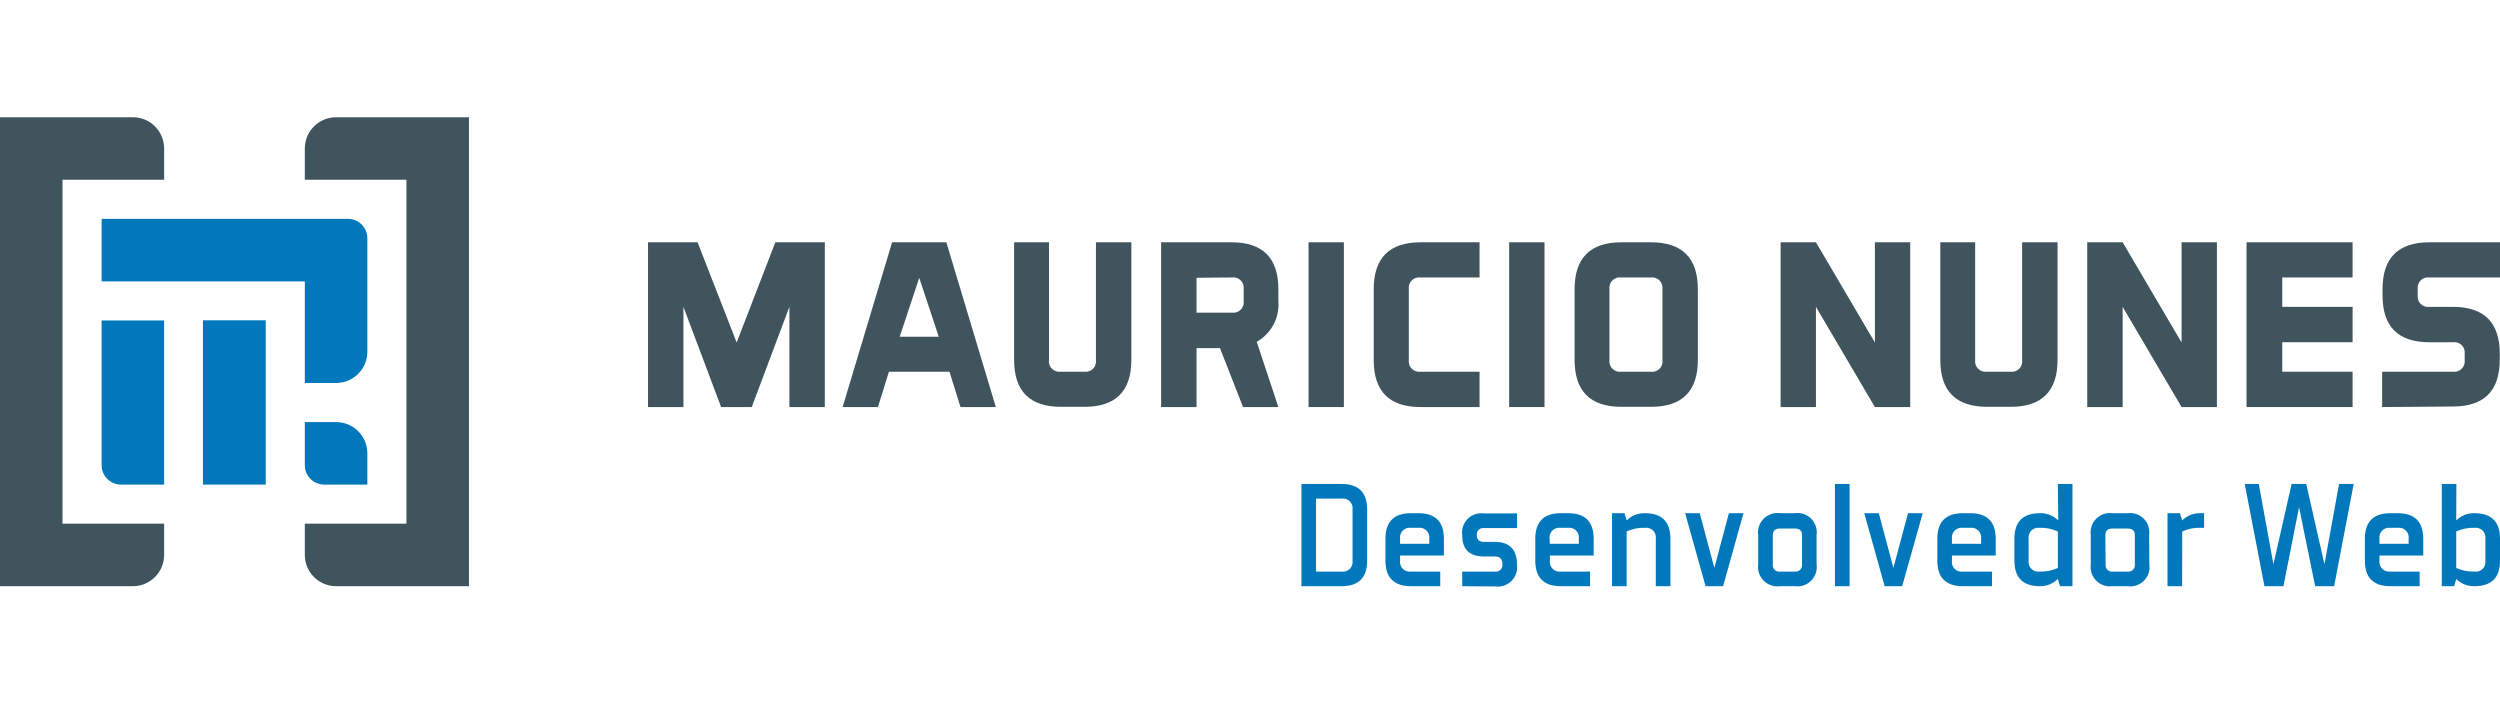
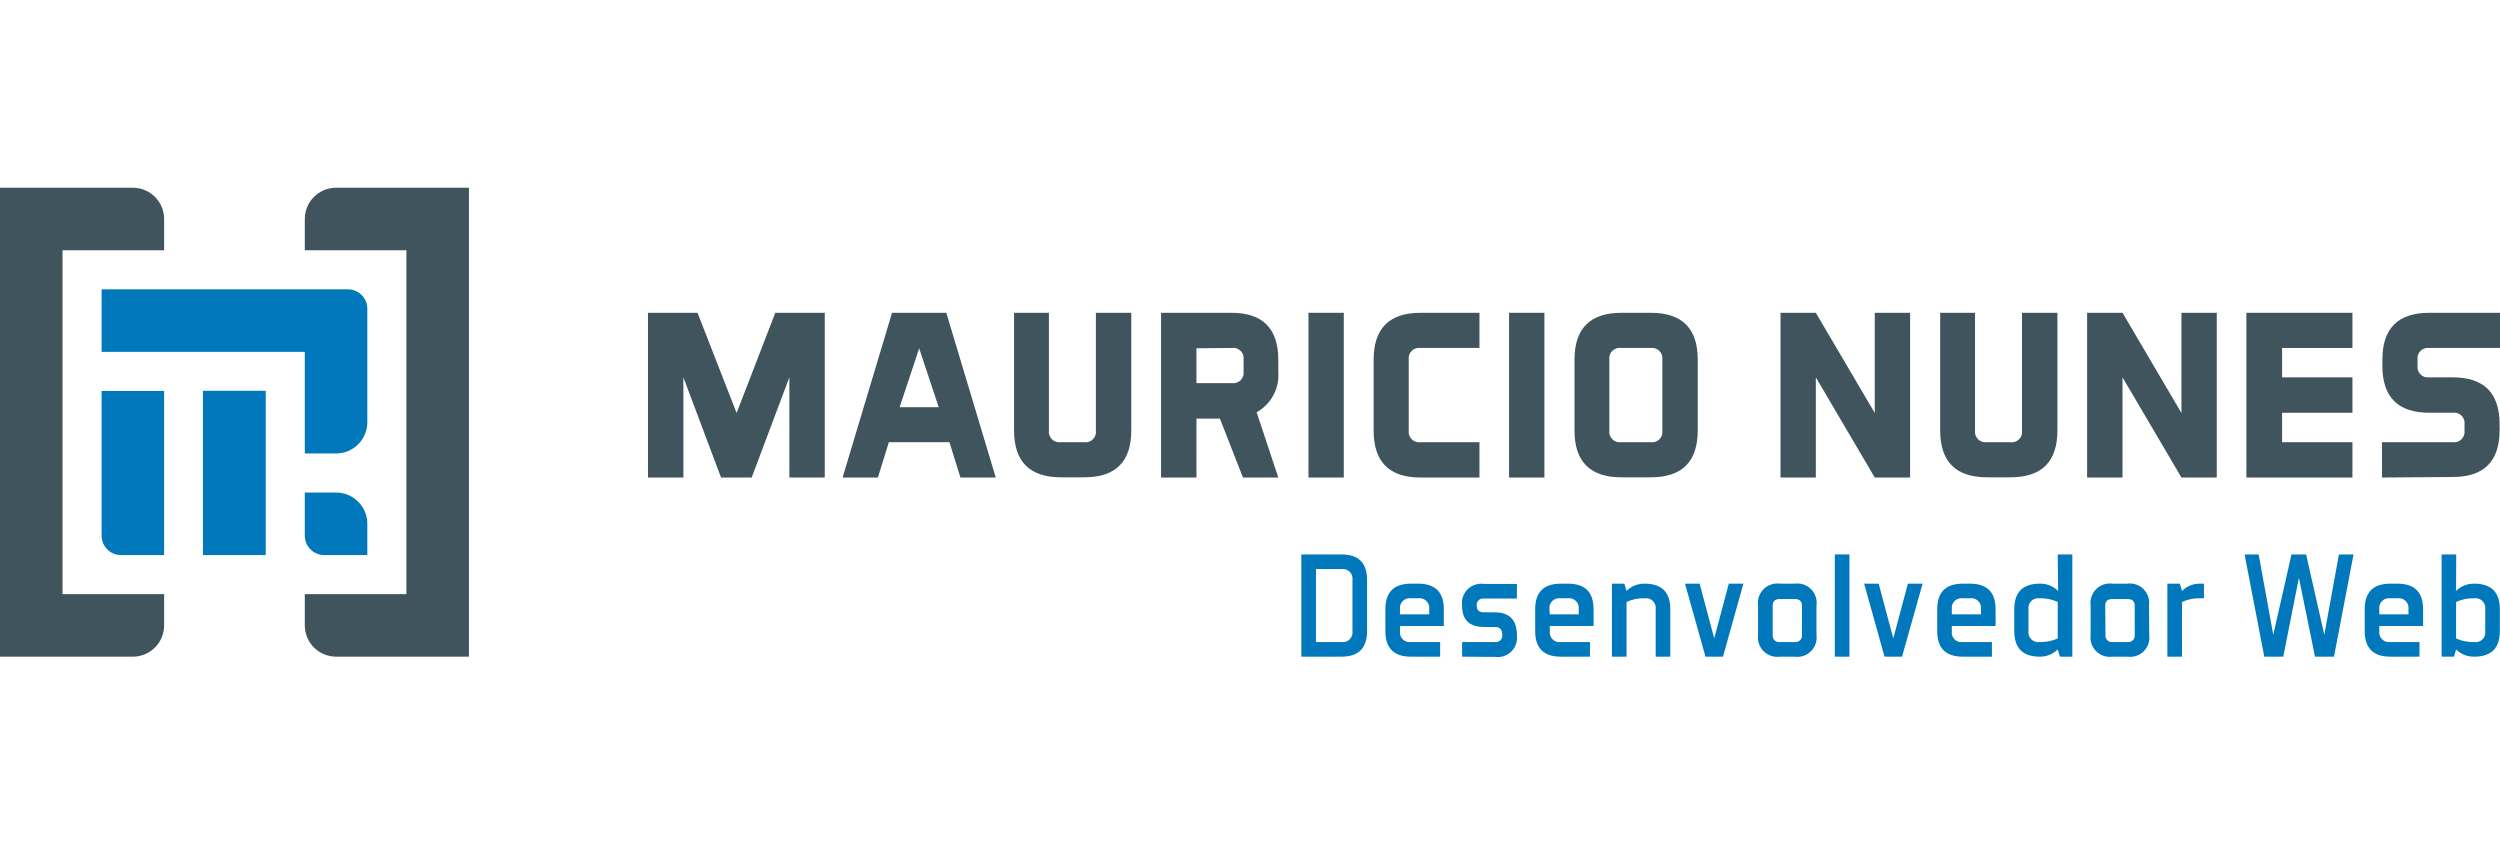
- <svg xmlns="http://www.w3.org/2000/svg" id="Camada_1" data-name="Camada 1" viewBox="0 0 319.86 90">
-   <defs>
-     <style>.cls-1{fill:#0078bb;}.cls-2{fill:#40545e;}.cls-3{fill:none;}</style>
+ <svg xmlns="http://www.w3.org/2000/svg" id="Camada_1" data-name="Camada 1" viewBox="0 0 266.321 90" version="1.1" width="266.321" height="90">
+   <defs id="defs3931">
+     <style id="style3929">.cls-1{fill:#0078bb;}.cls-2{fill:#40545e;}.cls-3{fill:none;}</style>
  </defs>
-   <path class="cls-1" d="M21,41V62H15.47A2.48,2.48,0,0,1,13,59.52V41Z" />
-   <rect class="cls-1" x="25.97" y="40.98" width="8.03" height="21.02" />
-   <path class="cls-1" d="M47,58v4H41.45A2.48,2.48,0,0,1,39,59.52V54h4A4,4,0,0,1,47,58Z" />
-   <path class="cls-1" d="M47,30.47V45a4,4,0,0,1-4,4H39V36H13V28H44.52A2.48,2.48,0,0,1,47,30.47Z" />
-   <path class="cls-2" d="M60,15V75H43a4,4,0,0,1-4-4V67H52V23H39V19a4,4,0,0,1,4-4Z" />
-   <path class="cls-2" d="M0,15V75H17a4,4,0,0,0,4-4V67H8V23H21V19a4,4,0,0,0-4-4Z" />
-   <path class="cls-2" d="M82.91,31h6.34l5,12.82L99.2,31h6.33V52.08H101V39.26L96.18,52.08H92.26L87.44,39.26V52.08H82.91Z" />
-   <path class="cls-2" d="M127.41,52.08h-4.52l-1.41-4.52h-7.75l-1.4,4.52h-4.52L114.14,31h6.94Zm-12.3-9h5l-2.5-7.53Z" />
-   <path class="cls-2" d="M134.21,31V46.05a1.34,1.34,0,0,0,1.51,1.51h3a1.33,1.33,0,0,0,1.5-1.51V31h4.53V46.05q0,6-6,6h-3q-6,0-6-6V31Z" />
-   <path class="cls-2" d="M156.09,44.54h-3v7.54h-4.53V31h9q6,0,6,6v1.51a5.46,5.46,0,0,1-2.77,5.22l2.77,8.35h-4.52Zm-3-9V40h4.52a1.33,1.33,0,0,0,1.51-1.51V37a1.33,1.33,0,0,0-1.51-1.5Z" />
-   <path class="cls-2" d="M171.94,31V52.08h-4.52V31Z" />
-   <path class="cls-2" d="M180.25,46.05a1.34,1.34,0,0,0,1.51,1.51h7.54v4.52h-7.54q-6,0-6-6V37q0-6,6-6h7.54V35.5h-7.54a1.33,1.33,0,0,0-1.51,1.5Z" />
-   <path class="cls-2" d="M197.61,31V52.08h-4.52V31Z" />
-   <path class="cls-2" d="M217.23,46.05q0,6-6,6h-3.77q-6,0-6-6V37q0-6,6-6h3.77q6,0,6,6Zm-11.31,0a1.34,1.34,0,0,0,1.51,1.51h3.77a1.33,1.33,0,0,0,1.5-1.51V37a1.33,1.33,0,0,0-1.5-1.5h-3.77a1.33,1.33,0,0,0-1.51,1.5Z" />
-   <path class="cls-2" d="M232.34,31l7.54,12.82V31h4.52V52.08h-4.52l-7.54-12.82V52.08h-4.52V31Z" />
-   <path class="cls-2" d="M252.71,31V46.05a1.34,1.34,0,0,0,1.51,1.51h3a1.33,1.33,0,0,0,1.5-1.51V31h4.53V46.05q0,6-6,6h-3q-6,0-6-6V31Z" />
-   <path class="cls-2" d="M271.58,31l7.54,12.82V31h4.52V52.08h-4.52l-7.54-12.82V52.08h-4.53V31Z" />
-   <path class="cls-2" d="M301,39.26v4.53H292v3.77H301v4.52H287.43V31H301V35.5H292v3.76Z" />
-   <path class="cls-2" d="M304.78,52.08V47.56h9.05a1.34,1.34,0,0,0,1.51-1.51V45.3a1.33,1.33,0,0,0-1.51-1.51h-3q-6,0-6-6V37q0-6,6-6h9.05V35.5h-9.05a1.33,1.33,0,0,0-1.5,1.5v.76a1.33,1.33,0,0,0,1.5,1.5h3q6,0,6,6v.75q0,6-6,6Z" />
-   <path class="cls-1" d="M171.65,61.92q3.27,0,3.27,3.27v6.54q0,3.27-3.27,3.27h-5.14V61.92Zm1.4,3.27a1.24,1.24,0,0,0-1.4-1.4h-3.27v9.34h3.27a1.24,1.24,0,0,0,1.4-1.4Z" />
-   <path class="cls-1" d="M179.13,71.08v.65a1.24,1.24,0,0,0,1.4,1.4h3.74V75h-3.74q-3.27,0-3.27-3.27v-2.8q0-3.27,3.27-3.27h.94q3.27,0,3.27,3.27v2.15Zm0-1.5h3.74v-.65a1.24,1.24,0,0,0-1.4-1.4h-.94a1.24,1.24,0,0,0-1.4,1.4Z" />
-   <path class="cls-1" d="M187.08,75V73.13h4.2a.83.83,0,0,0,.94-.93c0-.69-.31-1-.94-1h-1.4c-1.87,0-2.8-.9-2.8-2.71a2.47,2.47,0,0,1,2.8-2.8h4.21v1.87h-4.21a.82.82,0,0,0-.93.93q0,.84.93.84h1.4c1.87,0,2.81,1,2.81,2.9a2.48,2.48,0,0,1-2.81,2.8Z" />
-   <path class="cls-1" d="M198.3,71.08v.65a1.24,1.24,0,0,0,1.4,1.4h3.74V75H199.7q-3.27,0-3.27-3.27v-2.8q0-3.27,3.27-3.27h.93q3.27,0,3.27,3.27v2.15Zm0-1.5H202v-.65a1.24,1.24,0,0,0-1.41-1.4h-.93a1.24,1.24,0,0,0-1.4,1.4Z" />
-   <path class="cls-1" d="M208.12,75h-1.87V65.66h1.59l.28.93a3.17,3.17,0,0,1,2.33-.93q3.27,0,3.27,3.27V75h-1.87V68.93a1.24,1.24,0,0,0-1.4-1.4,5.06,5.06,0,0,0-2.33.47Z" />
-   <path class="cls-1" d="M220.46,75h-2.24l-2.62-9.34h1.87l1.87,7,1.86-7h1.87Z" />
-   <path class="cls-1" d="M232.42,72.2a2.47,2.47,0,0,1-2.8,2.8h-1.87a2.48,2.48,0,0,1-2.8-2.8V68.46a2.48,2.48,0,0,1,2.8-2.8h1.87a2.47,2.47,0,0,1,2.8,2.8Zm-5.6,0a.82.82,0,0,0,.93.93h1.87a.83.83,0,0,0,.94-.93V68.46c0-.56-.32-.84-.94-.84h-1.87q-.93,0-.93.84Z" />
-   <path class="cls-1" d="M236.64,61.92V75h-1.87V61.92Z" />
-   <path class="cls-1" d="M243.37,75h-2.24l-2.61-9.34h1.86l1.87,7,1.87-7H246Z" />
-   <path class="cls-1" d="M249.74,71.08v.65a1.23,1.23,0,0,0,1.4,1.4h3.73V75h-3.73q-3.27,0-3.27-3.27v-2.8q0-3.27,3.27-3.27h.93q3.27,0,3.27,3.27v2.15Zm0-1.5h3.73v-.65a1.24,1.24,0,0,0-1.4-1.4h-.93a1.24,1.24,0,0,0-1.4,1.4Z" />
-   <path class="cls-1" d="M263.29,61.92h1.87V75h-1.59l-.28-.93A3.17,3.17,0,0,1,261,75q-3.27,0-3.27-3.27v-2.8q0-3.27,3.27-3.27a3.17,3.17,0,0,1,2.34.93Zm0,10.75V68a5.08,5.08,0,0,0-2.34-.47,1.24,1.24,0,0,0-1.4,1.4v2.8a1.24,1.24,0,0,0,1.4,1.4A5.22,5.22,0,0,0,263.29,72.67Z" />
-   <path class="cls-1" d="M275,72.2a2.47,2.47,0,0,1-2.8,2.8H270.3a2.48,2.48,0,0,1-2.8-2.8V68.46a2.48,2.48,0,0,1,2.8-2.8h1.87a2.47,2.47,0,0,1,2.8,2.8Zm-5.6,0a.82.82,0,0,0,.93.93h1.87a.83.83,0,0,0,.94-.93V68.46c0-.56-.31-.84-.94-.84H270.3q-.93,0-.93.84Z" />
-   <path class="cls-1" d="M279.19,75h-1.87V65.66h1.59l.28.93a3.17,3.17,0,0,1,2.33-.93H282v1.87h-.47a5.06,5.06,0,0,0-2.33.47Z" />
-   <path class="cls-1" d="M298.64,75h-2.43l-2.06-10.1-2,10.1h-2.43l-2.52-13.08H289l1.87,10.28,2.33-10.28h1.87l2.33,10.28,1.87-10.28h1.87Z" />
-   <path class="cls-1" d="M304.44,71.08v.65a1.24,1.24,0,0,0,1.4,1.4h3.74V75h-3.74q-3.27,0-3.27-3.27v-2.8q0-3.27,3.27-3.27h.93q3.27,0,3.27,3.27v2.15Zm0-1.5h3.73v-.65a1.24,1.24,0,0,0-1.4-1.4h-.93a1.24,1.24,0,0,0-1.4,1.4Z" />
-   <path class="cls-1" d="M314.26,66.59a3.17,3.17,0,0,1,2.33-.93q3.27,0,3.27,3.27v2.8q0,3.27-3.27,3.27a3.17,3.17,0,0,1-2.33-.93L314,75h-1.59V61.92h1.87Zm2.33,6.54a1.23,1.23,0,0,0,1.4-1.4v-2.8a1.24,1.24,0,0,0-1.4-1.4,5.06,5.06,0,0,0-2.33.47v4.67A5.2,5.2,0,0,0,316.59,73.13Z" />
-   <rect class="cls-3" width="319.86" height="90" />
+   <g id="g4047" transform="matrix(0.8325643,0,0,0.8325643,1.6986135e-4,7.511535)">
+     <path id="path3935" d="M 21,41 V 62 H 15.47 A 2.48,2.48 0 0 1 13,59.52 V 41 Z" class="cls-1" style="fill:#0078bb" />
+     <rect id="rect3937" height="21.02" width="8.03" y="40.98" x="25.97" class="cls-1" style="fill:#0078bb" />
+     <path id="path3939" d="m 47,58 v 4 H 41.45 A 2.48,2.48 0 0 1 39,59.52 V 54 h 4 a 4,4 0 0 1 4,4 z" class="cls-1" style="fill:#0078bb" />
+     <path id="path3941" d="M 47,30.47 V 45 a 4,4 0 0 1 -4,4 H 39 V 36 H 13 V 28 H 44.52 A 2.48,2.48 0 0 1 47,30.47 Z" class="cls-1" style="fill:#0078bb" />
+     <path id="path3943" d="M 60,15 V 75 H 43 A 4,4 0 0 1 39,71 V 67 H 52 V 23 H 39 v -4 a 4,4 0 0 1 4,-4 z" class="cls-2" style="fill:#40545e" />
+     <path id="path3945" d="m 0,15 v 60 h 17 a 4,4 0 0 0 4,-4 V 67 H 8 V 23 h 13 v -4 a 4,4 0 0 0 -4,-4 z" class="cls-2" style="fill:#40545e" />
+     <path id="path3947" d="m 82.91,31 h 6.34 l 5,12.82 L 99.2,31 h 6.33 V 52.08 H 101 V 39.26 L 96.18,52.08 H 92.26 L 87.44,39.26 v 12.82 h -4.53 z" class="cls-2" style="fill:#40545e" />
+     <path id="path3949" d="m 127.41,52.08 h -4.52 l -1.41,-4.52 h -7.75 l -1.4,4.52 h -4.52 L 114.14,31 h 6.94 z m -12.3,-9 h 5 l -2.5,-7.53 z" class="cls-2" style="fill:#40545e" />
+     <path id="path3951" d="m 134.21,31 v 15.05 a 1.34,1.34 0 0 0 1.51,1.51 h 3 a 1.33,1.33 0 0 0 1.5,-1.51 V 31 h 4.53 v 15.05 q 0,6 -6,6 h -3 q -6,0 -6,-6 V 31 Z" class="cls-2" style="fill:#40545e" />
+     <path id="path3953" d="m 156.09,44.54 h -3 v 7.54 h -4.53 V 31 h 9 q 6,0 6,6 v 1.51 a 5.46,5.46 0 0 1 -2.77,5.22 l 2.77,8.35 h -4.52 z m -3,-9 V 40 h 4.52 a 1.33,1.33 0 0 0 1.51,-1.51 V 37 a 1.33,1.33 0 0 0 -1.51,-1.5 z" class="cls-2" style="fill:#40545e" />
+     <path id="path3955" d="m 171.94,31 v 21.08 h -4.52 V 31 Z" class="cls-2" style="fill:#40545e" />
+     <path id="path3957" d="m 180.25,46.05 a 1.34,1.34 0 0 0 1.51,1.51 h 7.54 v 4.52 h -7.54 q -6,0 -6,-6 V 37 q 0,-6 6,-6 h 7.54 v 4.5 h -7.54 a 1.33,1.33 0 0 0 -1.51,1.5 z" class="cls-2" style="fill:#40545e" />
+     <path id="path3959" d="m 197.61,31 v 21.08 h -4.52 V 31 Z" class="cls-2" style="fill:#40545e" />
+     <path id="path3961" d="m 217.23,46.05 q 0,6 -6,6 h -3.77 q -6,0 -6,-6 V 37 q 0,-6 6,-6 h 3.77 q 6,0 6,6 z m -11.31,0 a 1.34,1.34 0 0 0 1.51,1.51 h 3.77 a 1.33,1.33 0 0 0 1.5,-1.51 V 37 a 1.33,1.33 0 0 0 -1.5,-1.5 h -3.77 a 1.33,1.33 0 0 0 -1.51,1.5 z" class="cls-2" style="fill:#40545e" />
+     <path id="path3963" d="m 232.34,31 7.54,12.82 V 31 h 4.52 v 21.08 h -4.52 l -7.54,-12.82 v 12.82 h -4.52 V 31 Z" class="cls-2" style="fill:#40545e" />
+     <path id="path3965" d="m 252.71,31 v 15.05 a 1.34,1.34 0 0 0 1.51,1.51 h 3 a 1.33,1.33 0 0 0 1.5,-1.51 V 31 h 4.53 v 15.05 q 0,6 -6,6 h -3 q -6,0 -6,-6 V 31 Z" class="cls-2" style="fill:#40545e" />
+     <path id="path3967" d="m 271.58,31 7.54,12.82 V 31 h 4.52 v 21.08 h -4.52 l -7.54,-12.82 v 12.82 h -4.53 V 31 Z" class="cls-2" style="fill:#40545e" />
+     <path id="path3969" d="m 301,39.26 v 4.53 h -9 v 3.77 h 9 v 4.52 H 287.43 V 31 H 301 v 4.5 h -9 v 3.76 z" class="cls-2" style="fill:#40545e" />
+     <path id="path3971" d="m 304.78,52.08 v -4.52 h 9.05 a 1.34,1.34 0 0 0 1.51,-1.51 V 45.3 a 1.33,1.33 0 0 0 -1.51,-1.51 h -3 q -6,0 -6,-6 V 37 q 0,-6 6,-6 h 9.05 v 4.5 h -9.05 a 1.33,1.33 0 0 0 -1.5,1.5 v 0.76 a 1.33,1.33 0 0 0 1.5,1.5 h 3 q 6,0 6,6 v 0.75 q 0,6 -6,6 z" class="cls-2" style="fill:#40545e" />
+     <path id="path3973" d="m 171.65,61.92 q 3.27,0 3.27,3.27 v 6.54 q 0,3.27 -3.27,3.27 h -5.14 V 61.92 Z m 1.4,3.27 a 1.24,1.24 0 0 0 -1.4,-1.4 h -3.27 v 9.34 h 3.27 a 1.24,1.24 0 0 0 1.4,-1.4 z" class="cls-1" style="fill:#0078bb" />
+     <path id="path3975" d="m 179.13,71.08 v 0.65 a 1.24,1.24 0 0 0 1.4,1.4 h 3.74 V 75 h -3.74 q -3.27,0 -3.27,-3.27 v -2.8 q 0,-3.27 3.27,-3.27 h 0.94 q 3.27,0 3.27,3.27 v 2.15 z m 0,-1.5 h 3.74 v -0.65 a 1.24,1.24 0 0 0 -1.4,-1.4 h -0.94 a 1.24,1.24 0 0 0 -1.4,1.4 z" class="cls-1" style="fill:#0078bb" />
+     <path id="path3977" d="m 187.08,75 v -1.87 h 4.2 a 0.83,0.83 0 0 0 0.94,-0.93 c 0,-0.69 -0.31,-1 -0.94,-1 h -1.4 c -1.87,0 -2.8,-0.9 -2.8,-2.71 a 2.47,2.47 0 0 1 2.8,-2.8 h 4.21 v 1.87 h -4.21 a 0.82,0.82 0 0 0 -0.93,0.93 q 0,0.84 0.93,0.84 h 1.4 c 1.87,0 2.81,1 2.81,2.9 a 2.48,2.48 0 0 1 -2.81,2.8 z" class="cls-1" style="fill:#0078bb" />
+     <path id="path3979" d="m 198.3,71.08 v 0.65 a 1.24,1.24 0 0 0 1.4,1.4 h 3.74 V 75 h -3.74 q -3.27,0 -3.27,-3.27 v -2.8 q 0,-3.27 3.27,-3.27 h 0.93 q 3.27,0 3.27,3.27 v 2.15 z m 0,-1.5 h 3.7 v -0.65 a 1.24,1.24 0 0 0 -1.41,-1.4 h -0.93 a 1.24,1.24 0 0 0 -1.4,1.4 z" class="cls-1" style="fill:#0078bb" />
+     <path id="path3981" d="m 208.12,75 h -1.87 v -9.34 h 1.59 l 0.28,0.93 a 3.17,3.17 0 0 1 2.33,-0.93 q 3.27,0 3.27,3.27 V 75 h -1.87 v -6.07 a 1.24,1.24 0 0 0 -1.4,-1.4 5.06,5.06 0 0 0 -2.33,0.47 z" class="cls-1" style="fill:#0078bb" />
+     <path id="path3983" d="m 220.46,75 h -2.24 l -2.62,-9.34 h 1.87 l 1.87,7 1.86,-7 h 1.87 z" class="cls-1" style="fill:#0078bb" />
+     <path id="path3985" d="m 232.42,72.2 a 2.47,2.47 0 0 1 -2.8,2.8 h -1.87 a 2.48,2.48 0 0 1 -2.8,-2.8 v -3.74 a 2.48,2.48 0 0 1 2.8,-2.8 h 1.87 a 2.47,2.47 0 0 1 2.8,2.8 z m -5.6,0 a 0.82,0.82 0 0 0 0.93,0.93 h 1.87 a 0.83,0.83 0 0 0 0.94,-0.93 v -3.74 c 0,-0.56 -0.32,-0.84 -0.94,-0.84 h -1.87 q -0.93,0 -0.93,0.84 z" class="cls-1" style="fill:#0078bb" />
+     <path id="path3987" d="M 236.64,61.92 V 75 h -1.87 V 61.92 Z" class="cls-1" style="fill:#0078bb" />
+     <path id="path3989" d="m 243.37,75 h -2.24 l -2.61,-9.34 h 1.86 l 1.87,7 1.87,-7 H 246 Z" class="cls-1" style="fill:#0078bb" />
+     <path id="path3991" d="m 249.74,71.08 v 0.65 a 1.23,1.23 0 0 0 1.4,1.4 h 3.73 V 75 h -3.73 q -3.27,0 -3.27,-3.27 v -2.8 q 0,-3.27 3.27,-3.27 h 0.93 q 3.27,0 3.27,3.27 v 2.15 z m 0,-1.5 h 3.73 v -0.65 a 1.24,1.24 0 0 0 -1.4,-1.4 h -0.93 a 1.24,1.24 0 0 0 -1.4,1.4 z" class="cls-1" style="fill:#0078bb" />
+     <path id="path3993" d="m 263.29,61.92 h 1.87 V 75 h -1.59 l -0.28,-0.93 A 3.17,3.17 0 0 1 261,75 q -3.27,0 -3.27,-3.27 v -2.8 q 0,-3.27 3.27,-3.27 a 3.17,3.17 0 0 1 2.34,0.93 z m 0,10.75 V 68 a 5.08,5.08 0 0 0 -2.34,-0.47 1.24,1.24 0 0 0 -1.4,1.4 v 2.8 a 1.24,1.24 0 0 0 1.4,1.4 5.22,5.22 0 0 0 2.34,-0.46 z" class="cls-1" style="fill:#0078bb" />
+     <path id="path3995" d="m 275,72.2 a 2.47,2.47 0 0 1 -2.8,2.8 h -1.9 a 2.48,2.48 0 0 1 -2.8,-2.8 v -3.74 a 2.48,2.48 0 0 1 2.8,-2.8 h 1.87 a 2.47,2.47 0 0 1 2.8,2.8 z m -5.6,0 a 0.82,0.82 0 0 0 0.93,0.93 h 1.87 a 0.83,0.83 0 0 0 0.94,-0.93 v -3.74 c 0,-0.56 -0.31,-0.84 -0.94,-0.84 h -1.9 q -0.93,0 -0.93,0.84 z" class="cls-1" style="fill:#0078bb" />
+     <path id="path3997" d="m 279.19,75 h -1.87 v -9.34 h 1.59 l 0.28,0.93 a 3.17,3.17 0 0 1 2.33,-0.93 H 282 v 1.87 h -0.47 A 5.06,5.06 0 0 0 279.2,68 Z" class="cls-1" style="fill:#0078bb" />
+     <path id="path3999" d="m 298.64,75 h -2.43 l -2.06,-10.1 -2,10.1 h -2.43 L 287.2,61.92 h 1.8 l 1.87,10.28 2.33,-10.28 h 1.87 l 2.33,10.28 1.87,-10.28 h 1.87 z" class="cls-1" style="fill:#0078bb" />
+     <path id="path4001" d="m 304.44,71.08 v 0.65 a 1.24,1.24 0 0 0 1.4,1.4 h 3.74 V 75 h -3.74 q -3.27,0 -3.27,-3.27 v -2.8 q 0,-3.27 3.27,-3.27 h 0.93 q 3.27,0 3.27,3.27 v 2.15 z m 0,-1.5 h 3.73 v -0.65 a 1.24,1.24 0 0 0 -1.4,-1.4 h -0.93 a 1.24,1.24 0 0 0 -1.4,1.4 z" class="cls-1" style="fill:#0078bb" />
+     <path id="path4003" d="m 314.26,66.59 a 3.17,3.17 0 0 1 2.33,-0.93 q 3.27,0 3.27,3.27 v 2.8 q 0,3.27 -3.27,3.27 a 3.17,3.17 0 0 1 -2.33,-0.93 L 314,75 h -1.59 V 61.92 h 1.87 z m 2.33,6.54 a 1.23,1.23 0 0 0 1.4,-1.4 v -2.8 a 1.24,1.24 0 0 0 -1.4,-1.4 5.06,5.06 0 0 0 -2.33,0.47 v 4.67 a 5.2,5.2 0 0 0 2.33,0.46 z" class="cls-1" style="fill:#0078bb" />
+   </g>
+   <rect class="cls-3" width="319.86" height="90" id="rect4005" x="-26.769" y="0" style="fill:none" />
+   <rect id="rect4854" width="266.321" height="90" x="0" y="0" style="stroke-width:1.057;fill:none" />
</svg>
